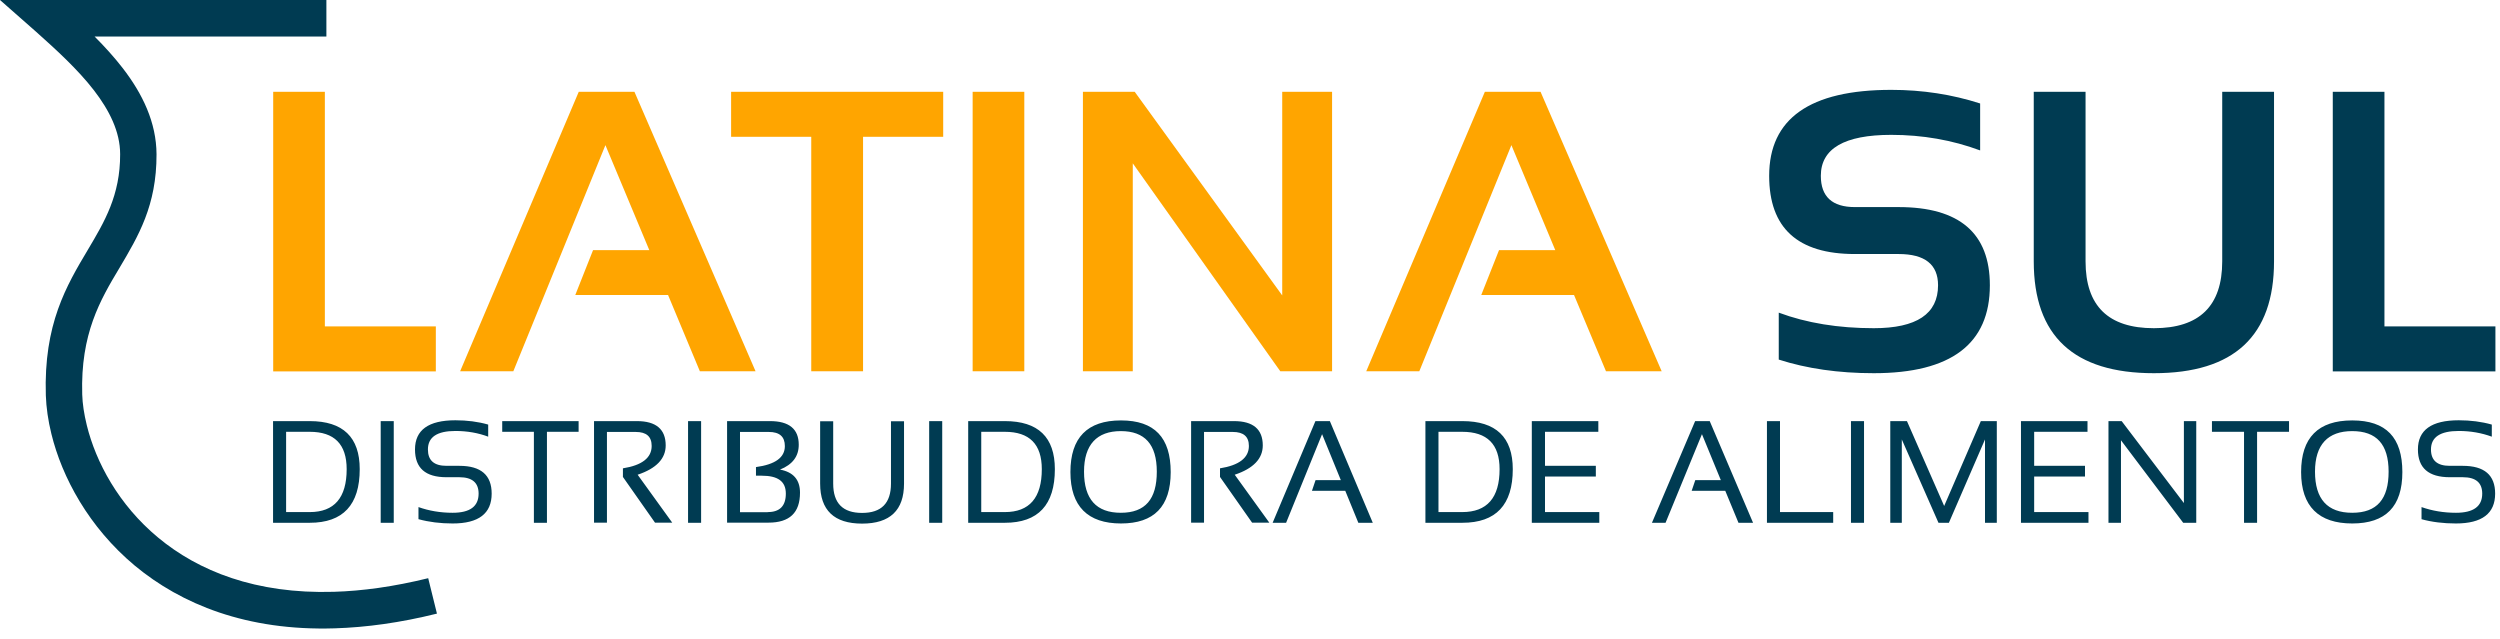
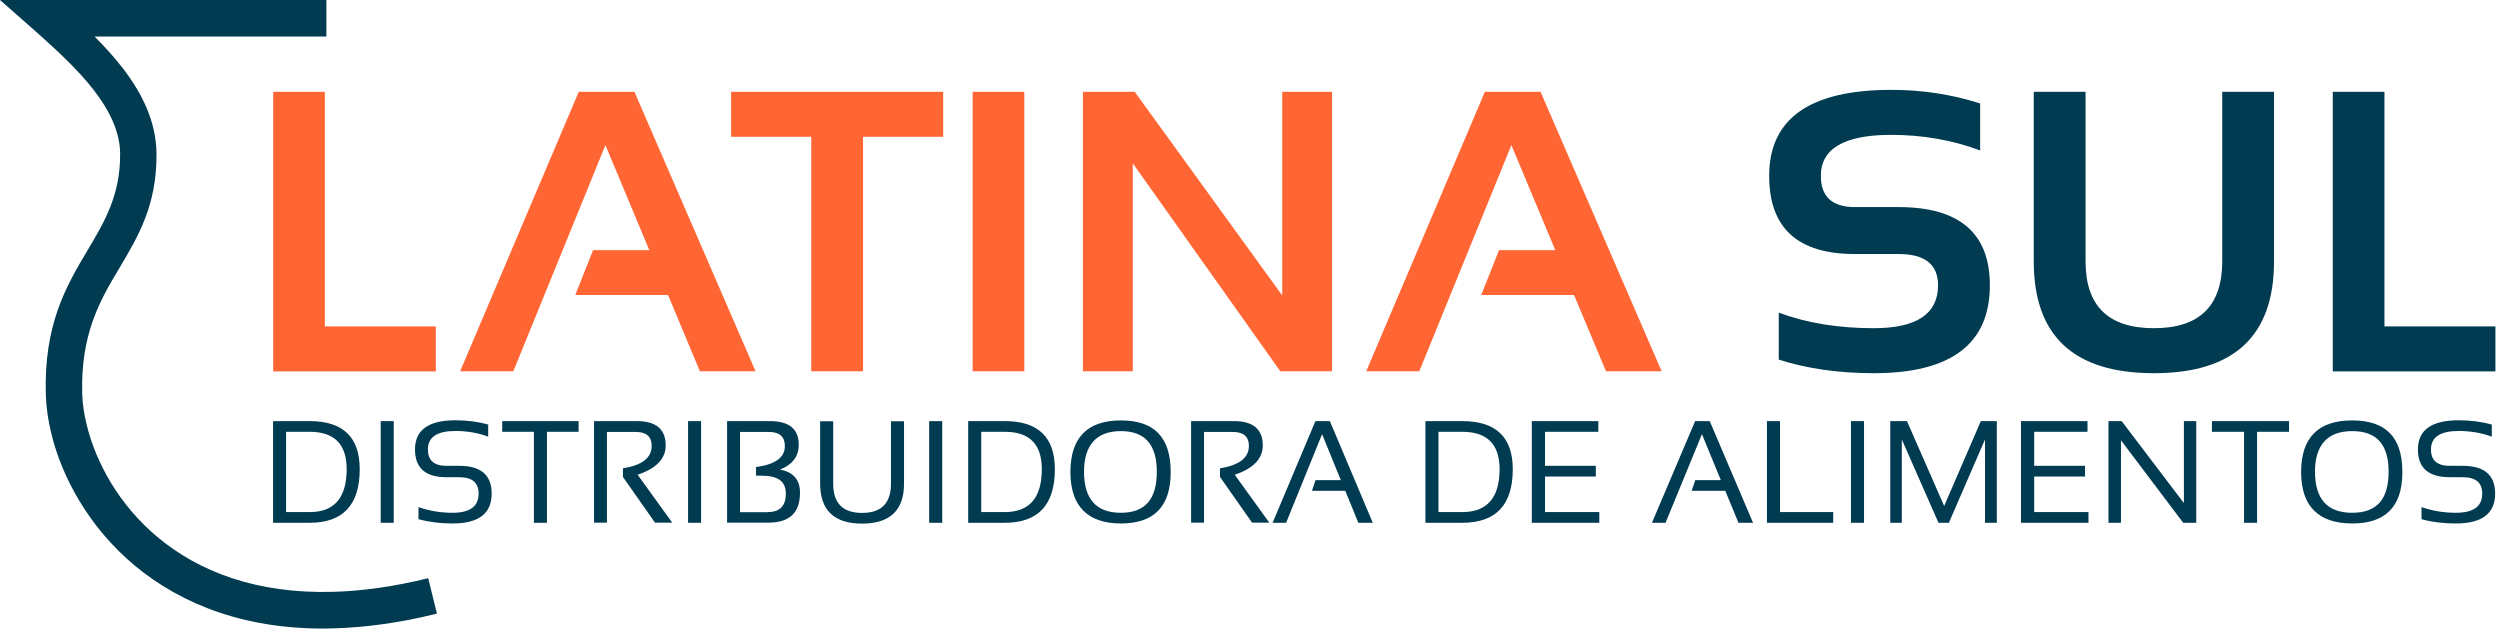
<svg xmlns="http://www.w3.org/2000/svg" width="180" height="46" viewBox="0 0 180 46" fill="none">
  <g clip-path="url(#clip0_2_17)">
-     <path fill-rule="evenodd" clip-rule="evenodd" d="M102.19 26.73H98.37L106.91 6.61H110.92L119.64 26.73H115.63L113.33 21.24H106.65L107.93 18.01H111.98L108.82 10.45L102.19 26.73ZM77.97 26.73V6.61H81.7L92.32 21.27V6.61H95.91V26.73H92.18L81.56 11.76V26.73H77.97ZM73.75 6.61V26.73H70.03V6.61H73.75ZM67.91 6.61V9.85H62.14V26.73H58.41V9.85H52.64V6.61H67.91ZM36.96 26.73H33.13L41.67 6.61H45.68L54.4 26.73H50.39L48.1 21.24H41.42L42.7 18.01H46.75L43.59 10.45L36.96 26.73ZM23.39 6.61V23.5H31.38V26.74H19.67V6.61H23.4H23.39Z" fill="orange" />
+     <path fill-rule="evenodd" clip-rule="evenodd" d="M102.19 26.73H98.37L106.91 6.61H110.92L119.64 26.73H115.63L113.33 21.24H106.65L107.93 18.01H111.98L108.82 10.45L102.19 26.73ZM77.97 26.73V6.61H81.7L92.32 21.27V6.61H95.91V26.73H92.18L81.56 11.76V26.73H77.97ZM73.75 6.61V26.73H70.03V6.61H73.75ZM67.91 6.61V9.85H62.14V26.73H58.41V9.85H52.64V6.61H67.91ZM36.96 26.73H33.13L41.67 6.61H45.68L54.4 26.73H50.39L48.1 21.24H41.42L42.7 18.01H46.75L43.59 10.45L36.96 26.73ZM23.39 6.61V23.5H31.38V26.74H19.67V6.61H23.4H23.39Z" fill="#FF6634" />
    <path fill-rule="evenodd" clip-rule="evenodd" d="M171.68 6.61V23.5H179.67V26.74H167.96V6.61H171.69H171.68ZM146.43 18.82V6.61H150.16V18.82C150.16 22.03 151.8 23.63 155.08 23.63C158.36 23.63 160 22.03 160 18.82V6.61H163.73V18.82C163.73 24.19 160.85 26.87 155.08 26.87C149.31 26.87 146.43 24.19 146.43 18.82ZM128.07 25.89V22.51C130.08 23.26 132.37 23.63 134.91 23.63C138 23.63 139.54 22.6 139.54 20.54C139.54 19.04 138.59 18.29 136.7 18.29H133.55C129.43 18.29 127.38 16.42 127.38 12.66C127.38 8.54 130.31 6.47 136.17 6.47C138.42 6.47 140.55 6.8 142.57 7.45V10.83C140.55 10.08 138.42 9.71 136.17 9.71C132.79 9.71 131.1 10.7 131.1 12.66C131.1 14.16 131.92 14.91 133.55 14.91H136.7C141.08 14.91 143.27 16.79 143.27 20.54C143.27 24.76 140.48 26.87 134.91 26.87C132.37 26.87 130.09 26.54 128.07 25.89Z" fill="#003B52" />
    <path fill-rule="evenodd" clip-rule="evenodd" d="M92.61 37.64H91.63L94.71 30.32H95.75L98.84 37.64H97.8L96.86 35.34H94.46L94.72 34.57H96.54L95.19 31.26L92.6 37.64H92.61ZM85.76 37.64V30.32H88.85C90.23 30.32 90.92 30.91 90.92 32.07C90.92 33.02 90.25 33.73 88.9 34.18L91.39 37.63H90.15L87.84 34.34V33.72C89.22 33.5 89.92 32.96 89.92 32.11C89.92 31.43 89.53 31.1 88.76 31.1H86.69V37.63H85.75L85.76 37.64ZM77.07 33.99C77.07 31.51 78.29 30.27 80.71 30.27C83.13 30.27 84.29 31.51 84.29 33.99C84.29 36.47 83.09 37.69 80.71 37.69C78.33 37.69 77.07 36.46 77.07 33.99ZM78.05 33.96C78.05 35.93 78.93 36.92 80.7 36.92C82.47 36.92 83.29 35.93 83.29 33.96C83.29 31.99 82.42 31.04 80.7 31.04C78.98 31.04 78.05 32.01 78.05 33.96ZM69.71 37.64V30.32H72.35C74.75 30.32 75.95 31.48 75.95 33.78C75.95 36.35 74.75 37.64 72.35 37.64H69.71ZM72.35 36.87C74.12 36.87 75.01 35.84 75.01 33.78C75.01 31.98 74.12 31.09 72.35 31.09H70.65V36.87H72.35ZM67.84 30.32V37.64H66.9V30.32H67.84ZM59.05 34.82V30.33H59.99V34.82C59.99 36.23 60.68 36.93 62.07 36.93C63.46 36.93 64.15 36.23 64.15 34.82V30.33H65.09V34.82C65.09 36.74 64.08 37.7 62.07 37.7C60.06 37.7 59.05 36.74 59.05 34.82ZM55.28 36.87C56.14 36.87 56.58 36.43 56.58 35.54C56.58 34.65 56 34.25 54.84 34.25H54.43V33.63C55.82 33.44 56.51 32.94 56.51 32.12C56.51 31.44 56.13 31.1 55.35 31.1H53.28V36.88H55.27L55.28 36.87ZM52.35 37.64V30.32H55.44C56.82 30.32 57.51 30.89 57.51 32.02C57.51 32.86 57.06 33.45 56.16 33.81C57.12 33.99 57.6 34.54 57.6 35.47C57.6 36.92 56.85 37.63 55.33 37.63H52.35V37.64ZM50.48 30.32V37.64H49.54V30.32H50.48ZM42.77 37.64V30.32H45.86C47.24 30.32 47.93 30.91 47.93 32.07C47.93 33.02 47.26 33.73 45.91 34.18L48.4 37.63H47.16L44.85 34.34V33.72C46.23 33.5 46.92 32.96 46.92 32.11C46.92 31.43 46.54 31.1 45.77 31.1H43.7V37.63H42.76L42.77 37.64ZM41.66 30.32V31.09H39.38V37.64H38.44V31.09H36.16V30.32H41.66ZM30.13 37.38V36.51C30.89 36.78 31.71 36.92 32.59 36.92C33.84 36.92 34.46 36.46 34.46 35.54C34.46 34.76 34 34.36 33.08 34.36H32.15C30.63 34.36 29.88 33.7 29.88 32.36C29.88 30.96 30.85 30.26 32.79 30.26C33.63 30.26 34.42 30.36 35.15 30.57V31.44C34.43 31.17 33.64 31.03 32.79 31.03C31.47 31.03 30.81 31.47 30.81 32.36C30.81 33.15 31.25 33.54 32.15 33.54H33.08C34.63 33.54 35.4 34.21 35.4 35.54C35.4 36.97 34.47 37.69 32.59 37.69C31.71 37.69 30.89 37.59 30.13 37.38ZM28.35 30.32V37.64H27.41V30.32H28.35ZM19.66 37.64V30.32H22.3C24.7 30.32 25.9 31.48 25.9 33.78C25.9 36.35 24.7 37.64 22.3 37.64H19.66ZM174.35 37.38V36.51C175.12 36.78 175.94 36.92 176.83 36.92C178.09 36.92 178.72 36.46 178.72 35.54C178.72 34.76 178.26 34.36 177.33 34.36H176.39C174.86 34.36 174.09 33.7 174.09 32.36C174.09 30.96 175.07 30.26 177.03 30.26C177.88 30.26 178.67 30.36 179.41 30.57V31.44C178.67 31.17 177.88 31.03 177.03 31.03C175.7 31.03 175.03 31.47 175.03 32.36C175.03 33.15 175.48 33.54 176.38 33.54H177.32C178.88 33.54 179.65 34.21 179.65 35.54C179.65 36.97 178.71 37.69 176.82 37.69C175.93 37.69 175.1 37.59 174.34 37.38H174.35ZM165.68 33.99C165.68 31.51 166.91 30.27 169.36 30.27C171.81 30.27 172.97 31.51 172.97 33.99C172.97 36.47 171.77 37.69 169.36 37.69C166.95 37.69 165.68 36.46 165.68 33.99ZM166.68 33.96C166.68 35.93 167.57 36.92 169.36 36.92C171.15 36.92 171.98 35.93 171.98 33.96C171.98 31.99 171.11 31.04 169.36 31.04C167.61 31.04 166.68 32.01 166.68 33.96ZM164.81 30.32V31.09H162.51V37.64H161.57V31.09H159.26V30.32H164.81ZM151.81 37.64V30.32H152.76L157.24 36.22V30.32H158.13V37.64H157.19L152.71 31.7V37.64H151.81ZM150.3 30.32V31.09H146.46V33.54H150.12V34.31H146.46V36.87H150.37V37.64H145.51V30.32H150.3ZM136.1 37.64V30.32H137.3L139.98 36.43L142.62 30.32H143.77V37.64H142.92V31.64L140.32 37.64H139.57L136.93 31.64V37.64H136.09H136.1ZM134.21 30.32V37.64H133.27V30.32H134.21ZM128.16 30.32V36.87H131.99V37.64H127.22V30.32H128.17H128.16ZM119.92 37.64H118.94L122.05 30.32H123.1L126.22 37.64H125.17L124.22 35.34H121.8L122.06 34.57H123.9L122.54 31.26L119.92 37.64ZM115.08 30.32V31.09H111.24V33.54H114.9V34.31H111.24V36.87H115.15V37.64H110.29V30.32H115.07H115.08ZM102.63 37.64V30.32H105.29C107.71 30.32 108.92 31.48 108.92 33.78C108.92 36.35 107.71 37.64 105.29 37.64H102.63ZM105.28 36.87C107.07 36.87 107.97 35.84 107.97 33.78C107.97 31.98 107.07 31.09 105.28 31.09H103.57V36.87H105.28ZM22.3 36.87C24.07 36.87 24.96 35.84 24.96 33.78C24.96 31.98 24.07 31.09 22.3 31.09H20.6V36.87H22.3Z" fill="#003B52" />
    <path fill-rule="evenodd" clip-rule="evenodd" d="M23.5 2.63H6.81C7.53 3.35 8.22 4.11 8.84 4.91C10.26 6.75 11.26 8.81 11.27 11.11C11.28 14.8 9.96 17 8.59 19.31C7.22 21.6 5.79 24.02 5.92 28.4C5.94 29.06 6.05 29.81 6.25 30.62C6.9 33.26 8.53 36.34 11.39 38.71C14.27 41.1 18.39 42.78 24.04 42.61C26.09 42.55 28.35 42.24 30.83 41.63L31.46 44.18C28.81 44.84 26.36 45.17 24.11 45.24C17.75 45.44 13.04 43.49 9.71 40.73C6.38 37.95 4.46 34.35 3.7 31.24C3.46 30.27 3.33 29.33 3.3 28.47C3.14 23.33 4.78 20.58 6.34 17.96C7.52 15.97 8.66 14.07 8.65 11.1C8.65 9.48 7.87 7.94 6.77 6.51C5.59 4.98 4.01 3.55 2.59 2.28L0 0H23.5V2.63Z" fill="#003B52" />
  </g>
  <defs>
    <clipPath id="clip0_2_17">
      <rect width="179.67" height="45.26" fill="orange" />
    </clipPath>
  </defs>
</svg>
